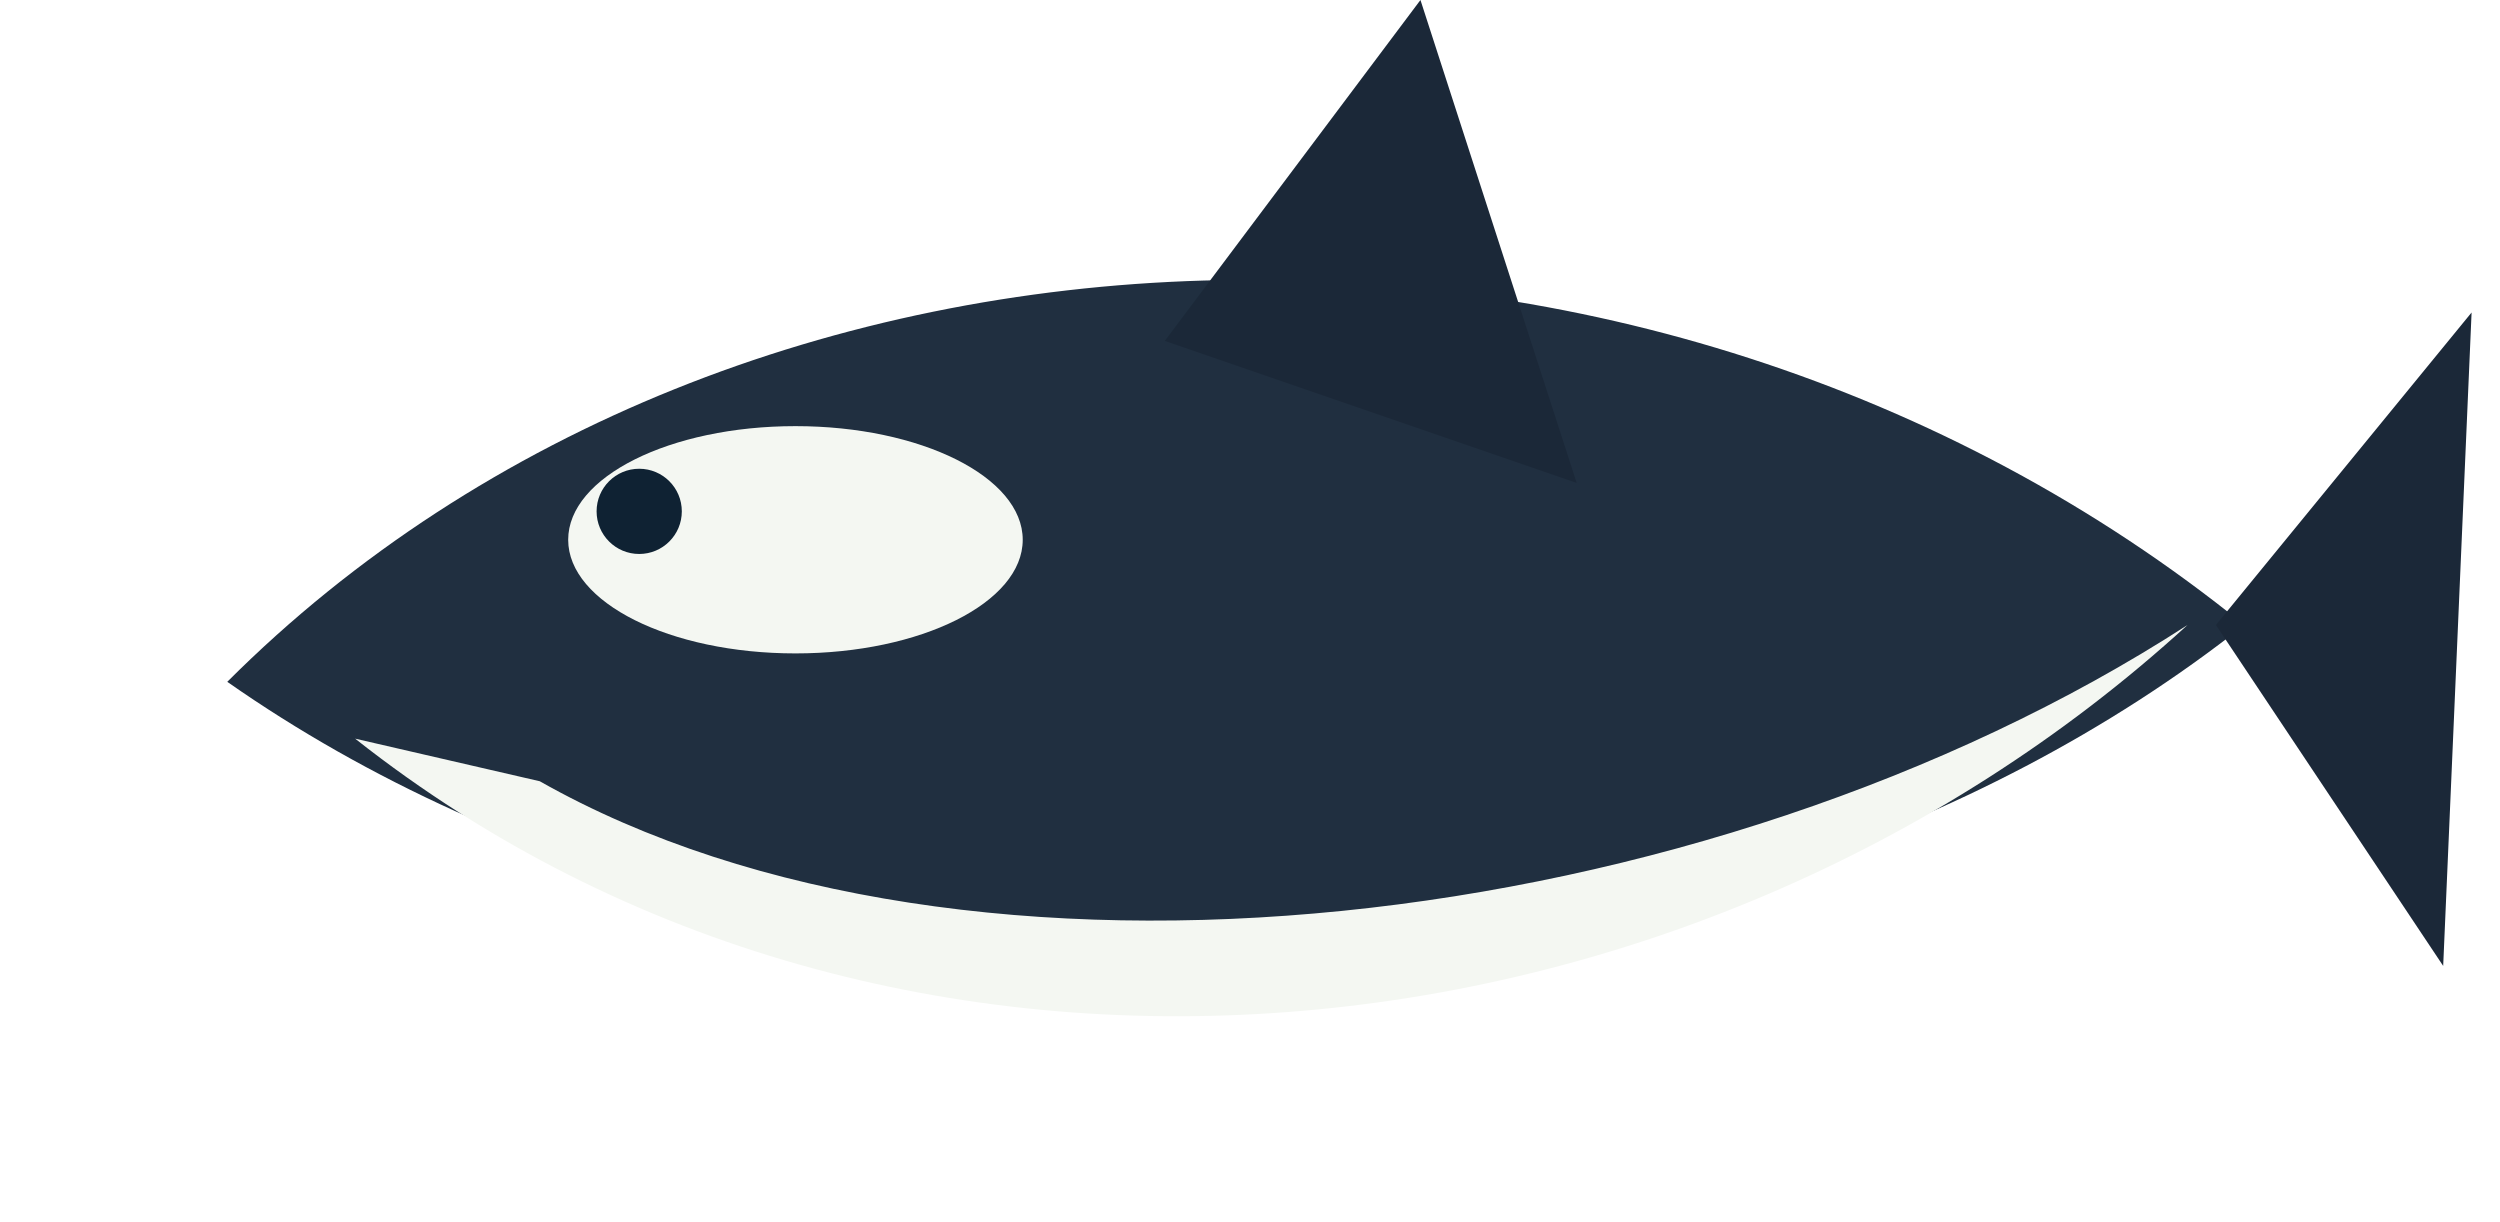
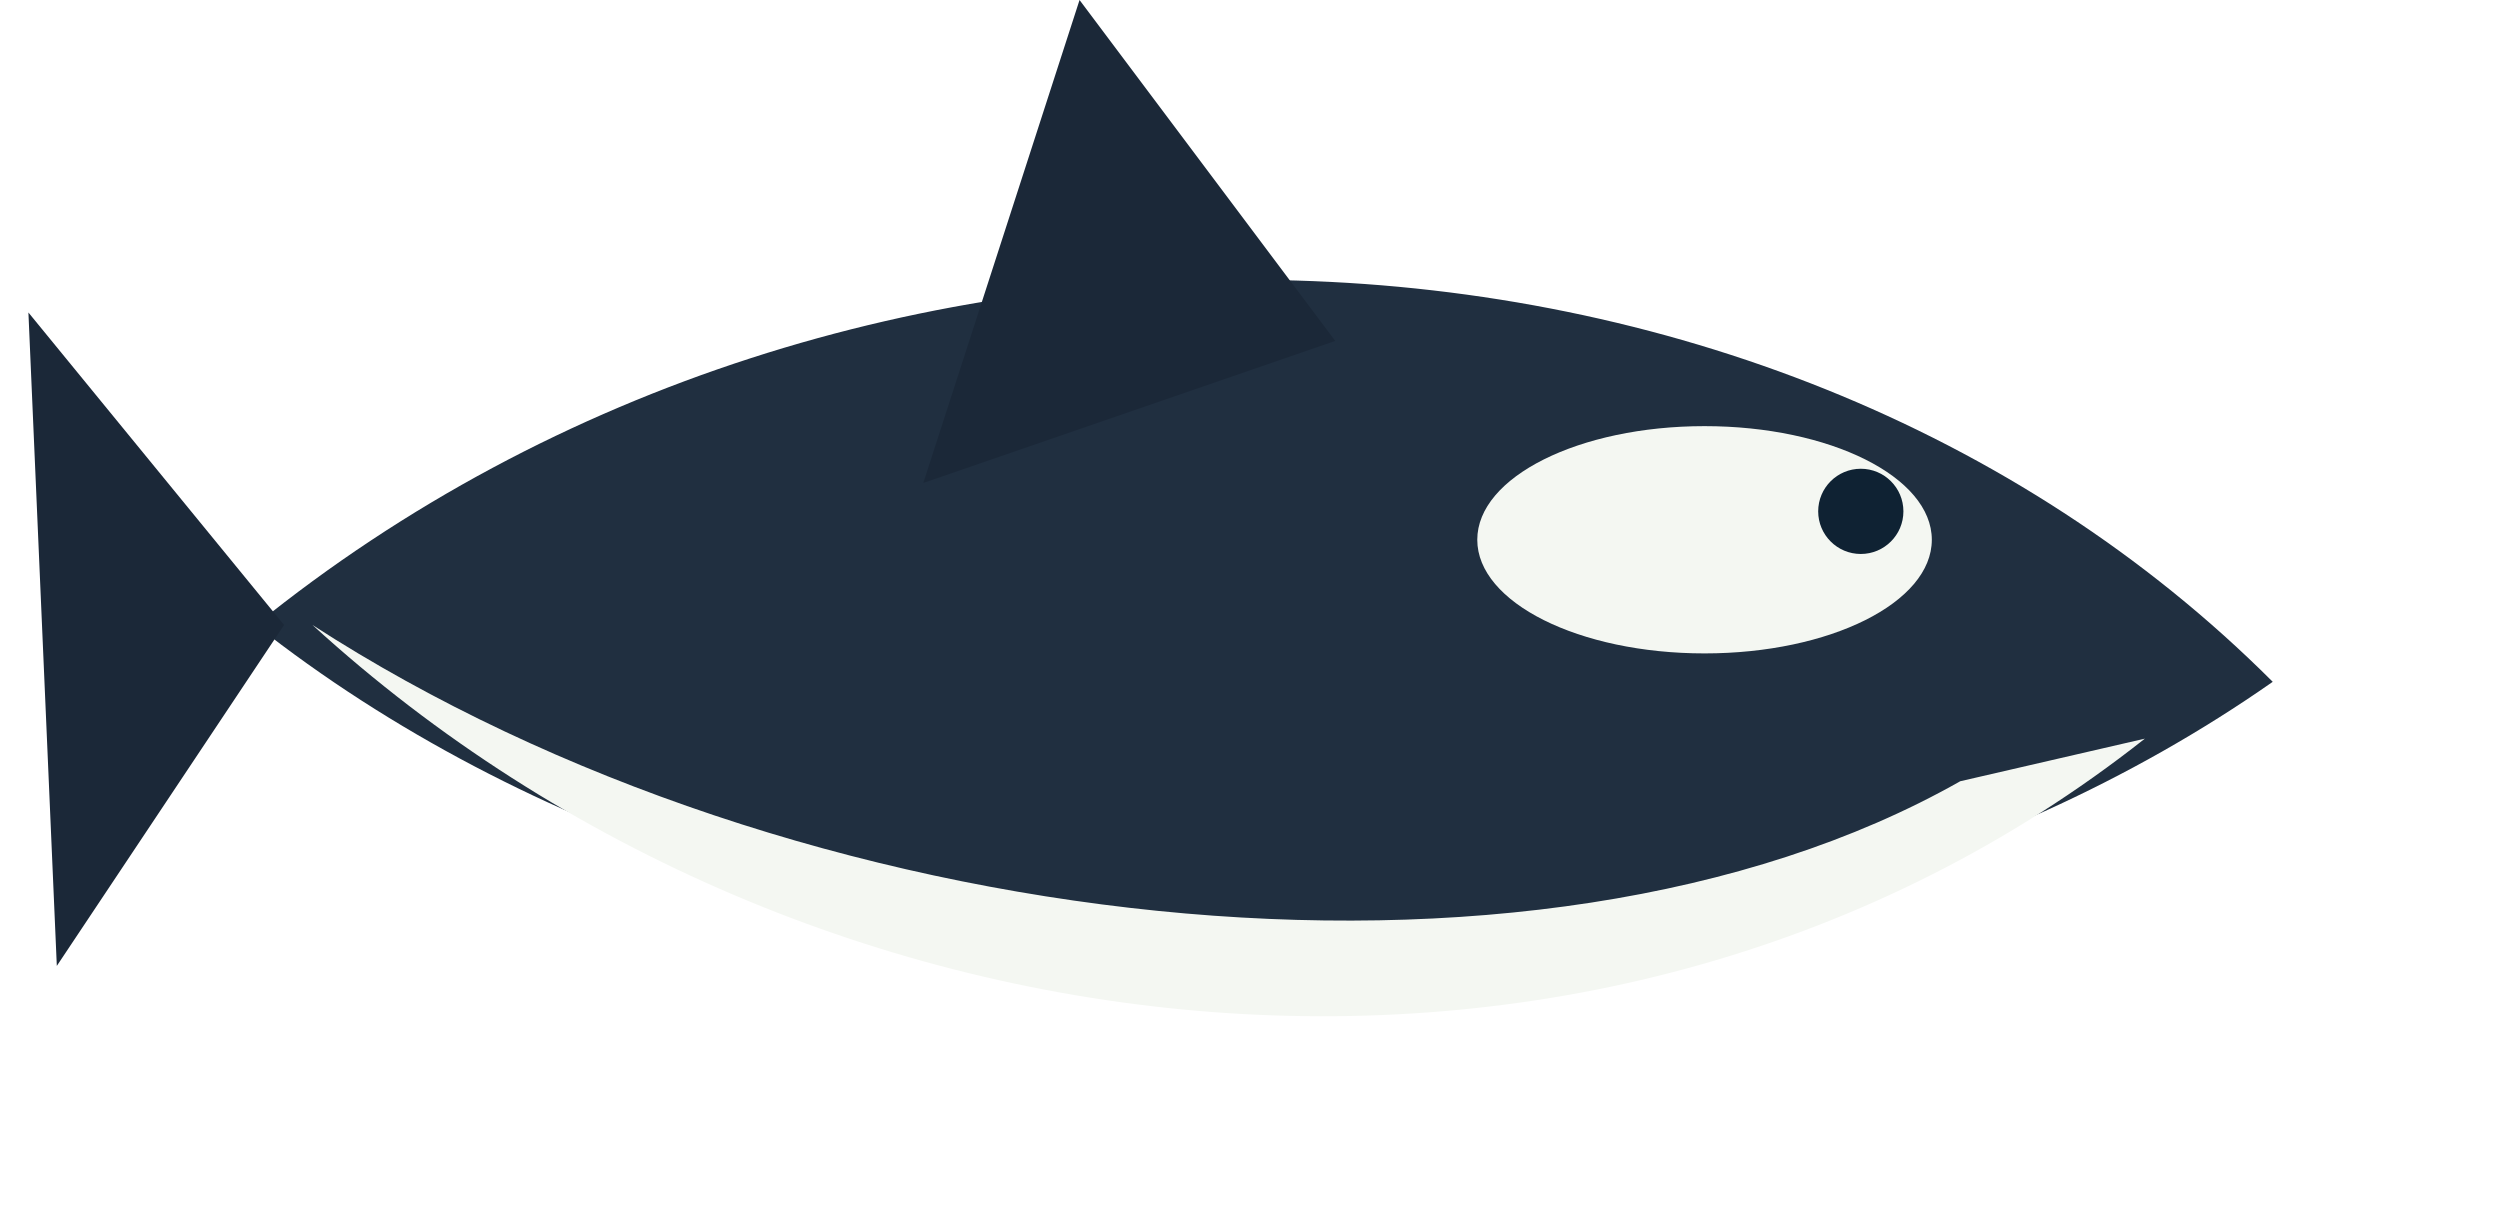
<svg xmlns="http://www.w3.org/2000/svg" viewBox="0 0 176 86">
-   <path d="M16 48C52 12 116 10 158 44C120 74 56 76 16 48Z" fill="#202f40" />
-   <path d="M82 24L100 0L111 34Z" fill="#1b2838" />
-   <path d="M156 44L174 22L172 68Z" fill="#1b2838" />
-   <path d="M38 55C68 72 120 66 154 44C119 76 63 82 25 52Z" fill="#f4f7f2" />
-   <ellipse cx="56" cy="38" rx="16" ry="8" fill="#f4f7f2" />
-   <circle cx="45" cy="36" r="3" fill="#0f2233" />
+   <g transform="translate(176 0) scale(-1 1)">
+     <path d="M16 48C52 12 116 10 158 44C120 74 56 76 16 48Z" fill="#202f40" />
+     <path d="M82 24L100 0L111 34Z" fill="#1b2838" />
+     <path d="M156 44L174 22L172 68Z" fill="#1b2838" />
+     <path d="M38 55C68 72 120 66 154 44C119 76 63 82 25 52Z" fill="#f4f7f2" />
+     <ellipse cx="56" cy="38" rx="16" ry="8" fill="#f4f7f2" />
+     <circle cx="45" cy="36" r="3" fill="#0f2233" />
+   </g>
</svg>
